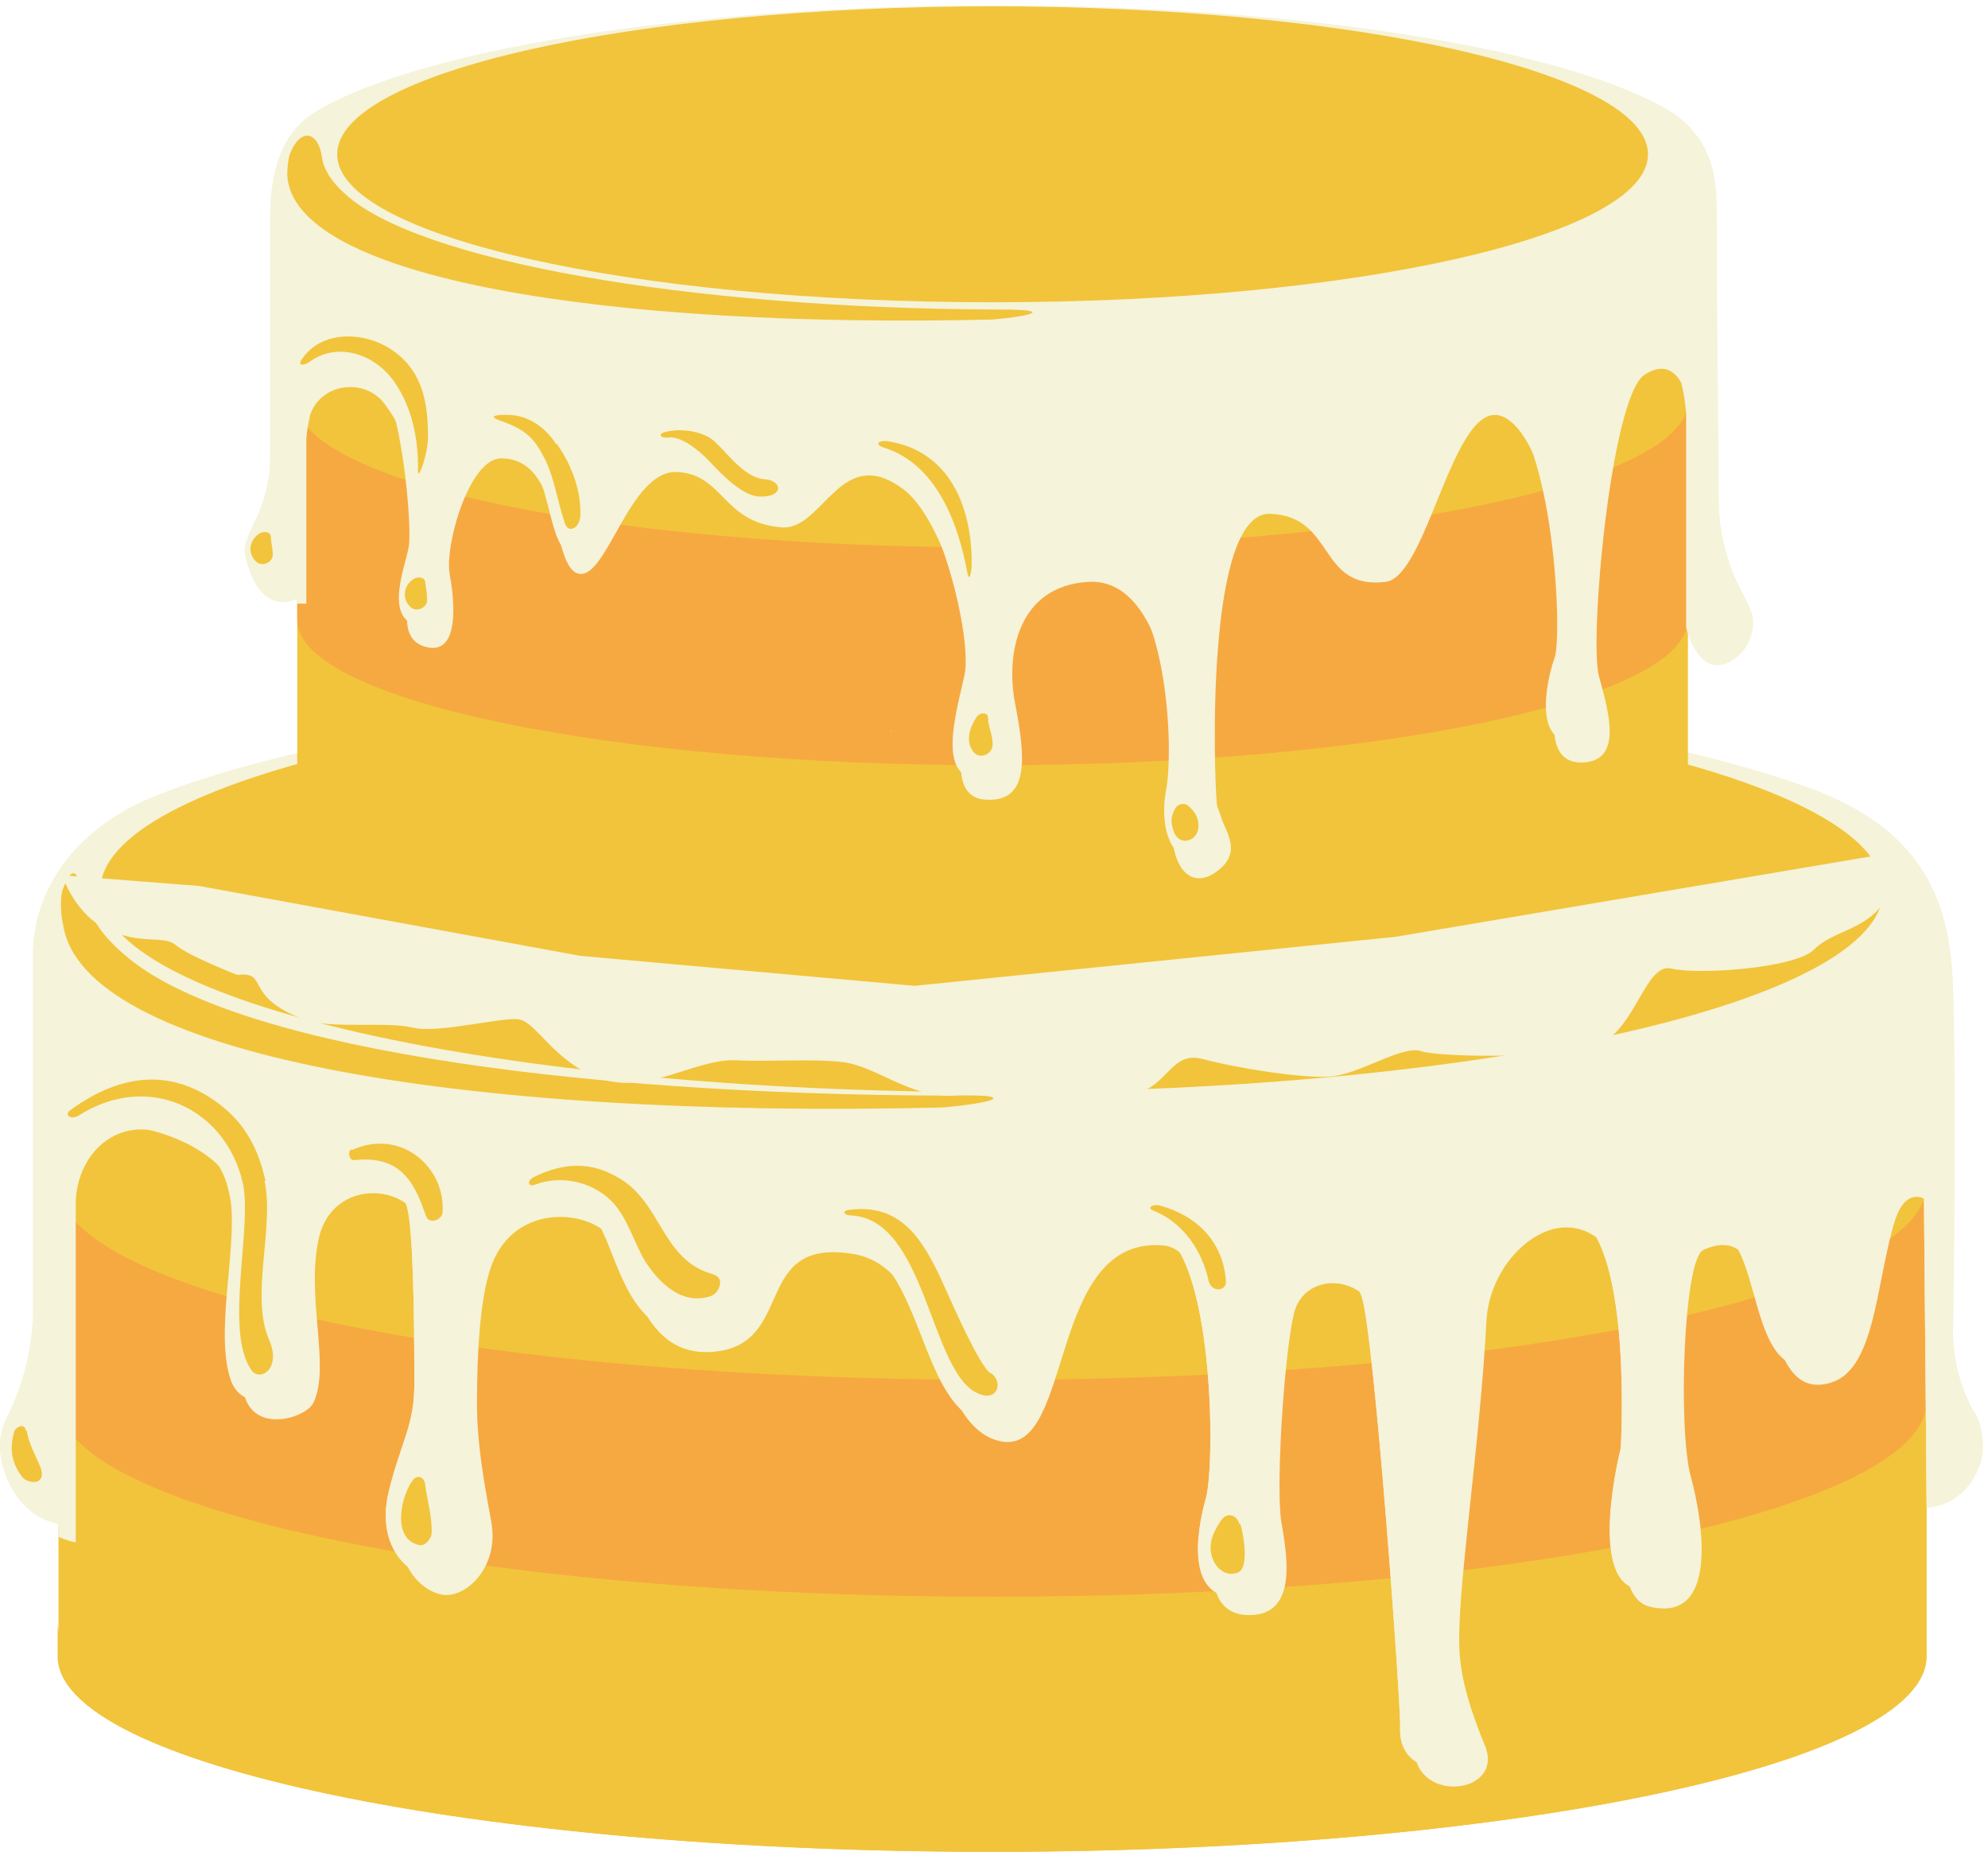
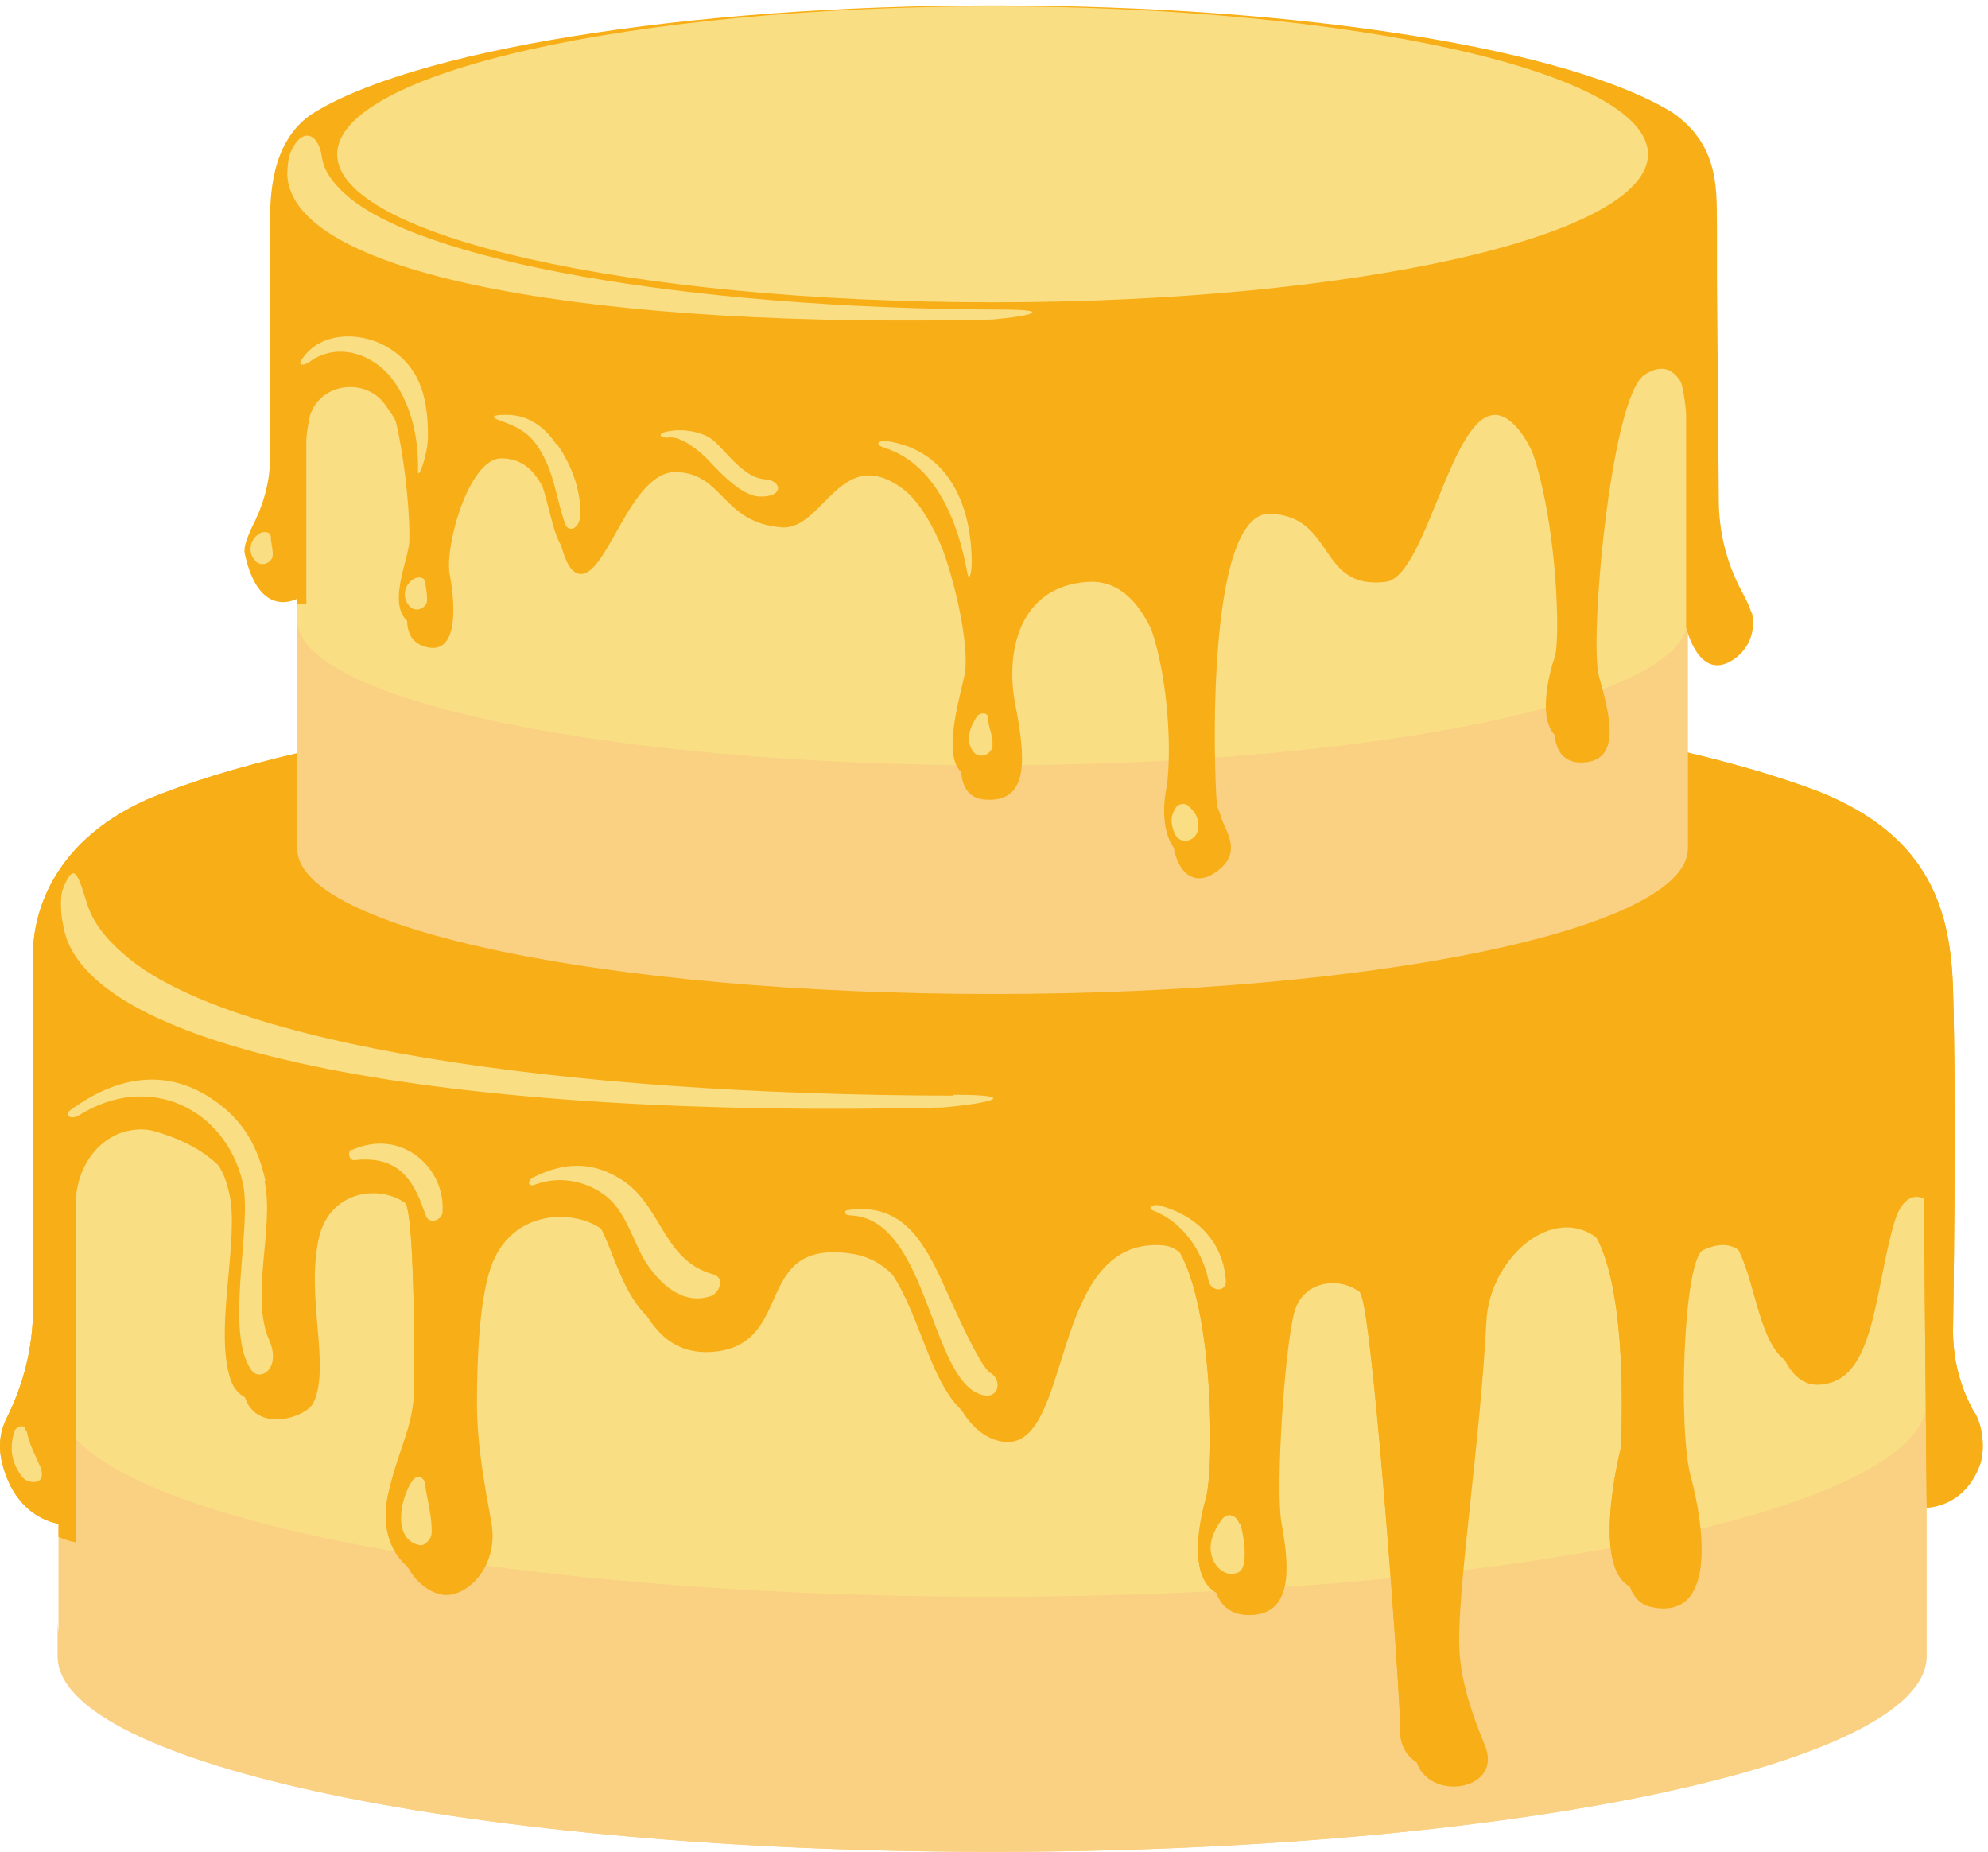
<svg xmlns="http://www.w3.org/2000/svg" width="219" height="204" viewBox="0 0 219 204" fill="none">
-   <path d="M6.444 146.4V182.5C6.544 194.4 52.544 204 109.344 204C166.144 204 212.144 194.4 212.244 182.5V146.4H6.444Z" fill="#F2C43B" />
-   <path d="M109.244 200.2C52.544 200.2 6.444 190.6 6.344 178.7V182.5C6.444 194.4 52.444 204 109.244 204C166.044 204 212.044 194.4 212.144 182.5V178.7C212.044 190.6 166.044 200.2 109.244 200.2Z" fill="#F2C43B" />
-   <path d="M6.444 118.3V154.4C6.544 166.3 52.544 175.9 109.344 175.9C166.144 175.9 212.144 166.3 212.244 154.4V118.3H6.444Z" fill="#F6A941" />
-   <path d="M6.444 102.6V130.5C6.544 142.4 52.544 152 109.344 152C166.144 152 212.144 142.4 212.244 130.5V102.6H6.444Z" fill="#F2C43B" />
-   <path d="M217.544 155.7C215.944 152.9 215.144 149.8 215.144 146.6C215.144 146.6 215.544 122.5 215.144 108.8C214.844 100.8 212.944 92.2 200.344 87.2C181.944 80.2 148.044 75.5 109.344 75.5C70.644 75.5 33.944 80.6 16.144 88.1C5.044 93.1 3.644 101.6 3.644 105C3.644 117 3.644 144.1 3.644 144.1C3.644 148.3 2.644 152.4 0.744 156.2C-0.256 158.2 -0.056 160 0.244 161.2C1.844 167.6 6.744 167.9 6.744 167.9V130.6C6.744 127.1 8.744 123.7 12.044 122.7C13.044 122.4 14.244 122.3 15.344 122.6C20.044 123.9 24.844 126.8 25.444 132.5C26.044 138.1 23.644 146.9 25.444 152.1C26.844 155.9 32.244 154.1 32.944 152.5C34.844 148.4 32.044 140.9 33.544 134.3C35.144 127.7 43.544 128.4 44.844 133C45.544 135.8 45.644 145.4 45.644 152.6C45.644 157.1 44.144 159 42.844 164.3C41.344 170.4 45.044 173.5 47.344 173.7C49.944 173.9 53.344 170.5 52.544 165.8C51.744 161.4 50.944 157.1 50.944 152.6C50.944 147.4 51.244 141.2 52.444 137.7C54.644 131.1 61.844 131.1 64.944 133.6C68.044 136.1 68.244 147.8 77.144 146.9C86.044 146 81.244 134.5 92.144 136.1C102.144 137.5 100.744 155.3 108.744 156.8C116.744 158.2 113.744 134.1 126.544 135.2C133.744 135.8 133.944 161.2 132.844 165.1C131.744 169 130.644 176.4 136.544 175.9C141.344 175.5 140.144 169.1 139.544 165.6C138.944 161.7 139.844 147.3 140.944 142.7C142.044 138.1 148.644 138.3 150.044 143C151.444 147.7 154.344 188 154.244 190.4C153.944 196.8 164.344 195.8 161.944 190.2C159.644 184.6 159.144 181.5 159.144 178.6C159.144 171.6 161.444 156.8 162.144 143.6C162.444 136.9 168.944 130.9 173.944 134.1C179.844 137.9 178.544 159.6 178.544 159.6C178.544 159.6 174.944 173.7 180.144 175C187.744 176.8 186.044 165.7 184.644 160.6C183.244 155.4 183.844 136.7 186.044 135.7C195.144 131.5 191.244 153.1 200.144 150.2C204.944 148.7 205.044 139.5 207.044 132.7C208.644 127.4 211.944 130.5 211.944 132.1L212.244 166.1C212.244 166.1 216.444 166.1 218.144 161.3C218.544 160.2 218.644 157.6 217.544 155.7Z" fill="#F5F3D9" />
-   <path d="M6.444 119.5V169.3C7.544 169.8 8.344 169.9 8.344 169.9V132.6C8.344 129.1 10.344 125.7 13.644 124.7C14.644 124.4 15.844 124.3 16.944 124.6C21.644 125.9 26.444 128.8 27.044 134.5C27.644 140.1 25.144 148.9 27.044 154.1C28.444 157.9 33.844 156.1 34.544 154.5C36.444 150.4 33.644 142.9 35.144 136.3C36.744 129.7 45.144 130.4 46.444 135C47.244 137.8 47.244 147.4 47.244 154.6C47.244 159.1 45.744 161 44.444 166.3C42.944 172.4 46.644 175.5 48.944 175.7C51.544 175.9 54.944 172.5 54.144 167.8C53.344 163.4 52.544 159.1 52.544 154.6C52.544 149.4 52.844 143.2 54.044 139.7C56.244 133.1 63.444 133.1 66.544 135.6C69.644 138.1 69.844 149.8 78.744 148.9C87.644 148 82.844 136.5 93.744 138.1C103.744 139.5 102.344 157.3 110.344 158.8C118.344 160.2 115.344 136.1 128.144 137.2C135.344 137.8 135.544 163.2 134.444 167.1C133.344 171 132.244 178.4 138.144 177.9C142.944 177.5 141.744 171.1 141.144 167.6C140.544 163.7 141.444 149.3 142.544 144.7C143.644 140.1 150.244 140.3 151.644 145C153.044 149.7 155.944 190 155.844 192.4C155.544 198.8 165.944 197.8 163.544 192.2C161.244 186.6 160.744 183.5 160.744 180.6C160.744 173.6 163.044 158.8 163.744 145.6C164.044 138.9 170.544 132.9 175.544 136.1C181.444 139.9 180.144 161.6 180.144 161.6C180.144 161.6 176.544 175.7 181.744 177C189.344 178.8 187.644 167.7 186.244 162.6C184.844 157.4 185.444 138.7 187.644 137.7C196.744 133.5 192.844 155.1 201.744 152.3C206.544 150.8 206.644 141.6 208.644 134.8C209.544 131.6 211.144 131.5 212.244 132.2V102.8H6.444V119.7V119.5Z" fill="#F5F3D9" />
-   <path d="M66.644 158.5C66.644 156.7 65.144 155.2 63.344 155.2C61.544 155.2 60.044 156.7 60.044 158.5C60.044 160.3 61.544 161.8 63.344 161.8C65.144 161.8 66.644 160.3 66.644 158.5Z" fill="#F6A941" />
-   <path d="M86.344 167C86.344 165.4 85.044 164.2 83.544 164.2C82.044 164.2 80.744 165.5 80.744 167C80.744 168.5 82.044 169.8 83.544 169.8C85.044 169.8 86.344 168.5 86.344 167Z" fill="#F6A941" />
-   <path d="M115.044 167.5C117.64 167.5 119.744 165.396 119.744 162.8C119.744 160.204 117.64 158.1 115.044 158.1C112.449 158.1 110.344 160.204 110.344 162.8C110.344 165.396 112.449 167.5 115.044 167.5Z" fill="#F6A941" />
-   <path d="M32.844 162.8C32.844 161.5 31.744 160.5 30.544 160.5C29.344 160.5 28.244 161.6 28.244 162.8C28.244 164 29.344 165.1 30.544 165.1C31.744 165.1 32.844 164 32.844 162.8Z" fill="#F6A941" />
-   <path d="M58.744 189.5C58.744 188.5 57.944 187.6 56.844 187.6C55.744 187.6 54.944 188.4 54.944 189.5C54.944 190.6 55.744 191.4 56.844 191.4C57.944 191.4 58.744 190.6 58.744 189.5Z" fill="#F2C43B" />
-   <path d="M80.244 186.7C80.244 185.1 78.944 183.9 77.444 183.9C75.944 183.9 74.644 185.2 74.644 186.7C74.644 188.2 75.944 189.5 77.444 189.5C78.944 189.5 80.244 188.2 80.244 186.7Z" fill="#F2C43B" />
-   <path d="M106.144 197.5C106.144 195.9 104.844 194.7 103.344 194.7C101.844 194.7 100.544 196 100.544 197.5C100.544 199 101.844 200.3 103.344 200.3C104.844 200.3 106.144 199 106.144 197.5Z" fill="#F2C43B" />
-   <path d="M19.744 183.4C19.744 182.4 18.944 181.5 17.844 181.5C16.744 181.5 15.944 182.3 15.944 183.4C15.944 184.5 16.744 185.3 17.844 185.3C18.944 185.3 19.744 184.5 19.744 183.4Z" fill="#F2C43B" />
-   <path d="M145.544 187.6C145.544 186.3 144.444 185.3 143.244 185.3C142.044 185.3 140.944 186.4 140.944 187.6C140.944 188.8 142.044 189.9 143.244 189.9C144.444 189.9 145.544 188.8 145.544 187.6Z" fill="#F2C43B" />
-   <path d="M199.544 178.3C199.544 176.7 198.244 175.5 196.744 175.5C195.244 175.5 193.944 176.8 193.944 178.3C193.944 179.8 195.244 181.1 196.744 181.1C198.244 181.1 199.544 179.8 199.544 178.3Z" fill="#F2C43B" />
-   <path d="M189.844 189.5C189.844 188.3 188.944 187.4 187.744 187.4C186.544 187.4 185.644 188.3 185.644 189.5C185.644 190.7 186.544 191.6 187.744 191.6C188.944 191.6 189.844 190.7 189.844 189.5Z" fill="#F2C43B" />
-   <path d="M179.344 186.7C179.344 184.9 177.844 183.4 176.044 183.4C174.244 183.4 172.744 184.9 172.744 186.7C172.744 188.5 174.244 190 176.044 190C177.844 190 179.344 188.5 179.344 186.7Z" fill="#F2C43B" />
-   <path d="M217.544 155.7C215.944 152.9 215.144 149.8 215.144 146.6C215.144 146.6 215.544 122.5 215.144 108.8C214.844 100.8 212.944 92.2 200.344 87.2C181.944 80.2 148.044 75.5 109.344 75.5C70.644 75.5 33.944 80.6 16.144 88.1C5.044 93.1 3.644 101.6 3.644 105C3.644 117 3.644 144.1 3.644 144.1C3.644 148.3 2.644 152.4 0.744 156.2C-0.256 158.2 -0.056 160 0.244 161.2C1.844 167.6 6.744 167.9 6.744 167.9V130.6C6.744 127.1 8.744 123.7 12.044 122.7C13.044 122.4 23.244 120.1 25.444 132.4C26.444 138 23.644 146.8 25.444 152C26.844 155.8 32.244 154 32.944 152.4C34.844 148.3 32.044 140.8 33.544 134.2C35.144 127.6 43.544 128.3 44.844 132.9C45.544 135.7 45.644 145.3 45.644 152.5C45.644 157 44.144 158.9 42.844 164.2C41.344 170.3 45.044 173.4 47.344 173.6C49.944 173.8 53.344 170.4 52.544 165.7C51.744 161.3 50.944 157 50.944 152.5C50.944 147.3 51.244 141.1 52.444 137.6C54.644 131 61.844 131 64.944 133.5C68.044 136 68.244 147.7 77.144 146.8C86.044 145.9 81.244 134.4 92.144 136C102.144 137.4 100.744 155.2 108.744 156.7C116.744 158.1 113.744 134 126.544 135.1C133.744 135.7 133.944 161.1 132.844 165C131.744 168.9 130.644 176.3 136.544 175.8C141.344 175.4 140.144 169 139.544 165.5C138.944 161.6 139.844 147.2 140.944 142.6C142.044 138 148.644 138.2 150.044 142.9C151.444 147.6 154.344 187.9 154.244 190.3C153.944 196.7 164.344 195.7 161.944 190.1C159.644 184.5 159.144 181.4 159.144 178.5C159.144 171.5 161.444 156.7 162.144 143.5C162.444 136.8 168.944 130.8 173.944 134C179.844 137.8 178.544 159.5 178.544 159.5C178.544 159.5 174.944 173.6 180.144 174.9C187.744 176.7 186.044 165.6 184.644 160.5C183.244 155.3 183.844 136.6 186.044 135.6C195.144 131.4 191.244 153 200.144 150.1C204.944 148.6 205.044 139.4 207.044 132.6C208.644 127.3 211.944 130.4 211.944 132L212.244 166C212.244 166 216.444 166 218.144 161.2C218.544 160.1 218.644 157.5 217.544 155.6V155.7Z" fill="#F5F3D9" />
-   <path d="M207.444 98.1C207.444 110.4 163.444 120.3 109.244 120.3C55.044 120.3 11.044 110.4 11.044 98.1C11.044 85.8 55.044 75.9 109.244 75.9C163.444 75.9 207.444 85.8 207.444 98.1Z" fill="#F2C43B" />
-   <path d="M104.944 120.7C61.344 120.6 24.944 115 13.744 105.2C12.344 104 10.344 102.1 9.544 99.4C8.544 96.2 8.144 94.9 6.944 97.9C6.544 98.9 6.744 101.1 6.944 101.8C8.944 116.1 50.244 123.3 103.844 122C109.544 121.5 112.344 120.6 105.044 120.6L104.944 120.7Z" fill="#F2C43B" />
-   <path d="M2.844 157.6C2.744 156.7 1.644 157.2 1.544 157.8C1.044 159.6 1.244 161.1 2.444 162.7C3.044 163.5 5.244 163.7 4.444 161.6C3.944 160.4 3.144 159 2.944 157.6H2.844Z" fill="#F2C43B" />
-   <path d="M29.244 130.1C28.544 126.9 27.244 124.2 24.744 122.1C19.244 117.5 13.344 118.2 7.744 122.3C7.044 122.8 7.744 123.4 8.644 122.9C16.344 118 24.844 122.1 26.744 130.3C27.844 135.1 24.644 146.8 27.744 151C28.644 152.2 31.044 150.8 29.644 147.6C27.544 142.8 30.244 135.2 29.144 130.1H29.244Z" fill="#F2C43B" />
-   <path d="M46.844 163.7C46.844 162.8 46.044 162.3 45.444 163.1C44.144 164.9 43.144 169.5 46.144 170.2C46.744 170.4 47.444 169.6 47.544 169C47.644 167.2 47.044 165.2 46.844 163.6V163.7Z" fill="#F2C43B" />
-   <path d="M78.644 140.4C72.844 138.9 72.944 132.4 68.044 129.7C65.144 128 62.144 128 58.744 129.7C58.044 130.1 58.144 130.8 58.944 130.5C61.844 129.4 65.144 130.2 67.244 132.2C69.044 133.9 69.844 136.9 71.044 138.9C72.644 141.4 75.144 143.8 78.244 142.8C79.244 142.5 79.944 140.7 78.544 140.4H78.644Z" fill="#F2C43B" />
-   <path d="M38.744 126.6C38.244 126.8 38.444 127.9 39.044 127.8C40.944 127.6 42.944 127.8 44.444 129.3C45.744 130.6 46.344 132.3 46.944 134C47.344 134.9 48.644 134.4 48.744 133.6C49.144 128.7 44.244 124.2 38.744 126.7V126.6Z" fill="#F2C43B" />
-   <path d="M109.144 151.3C107.944 150.6 104.944 143.7 104.344 142.4C103.544 140.6 102.644 138.6 101.444 136.9C99.444 134 96.844 132.8 93.444 133.3C92.744 133.4 92.944 133.9 93.844 133.9C101.844 134.4 102.444 150.4 107.344 153.3C109.944 154.8 110.644 152.1 109.044 151.2L109.144 151.3Z" fill="#F2C43B" />
-   <path d="M127.744 132.8C126.944 132.6 126.244 133.1 127.144 133.4C130.344 134.7 132.444 137.8 133.144 141.1C133.444 142.4 135.144 142.3 135.044 141.1C134.744 136.8 131.844 133.9 127.744 132.8Z" fill="#F2C43B" />
-   <path d="M136.544 167.9C136.144 166.7 135.044 166.6 134.444 167.6C133.644 168.8 133.044 170.1 133.544 171.6C133.944 172.8 135.144 173.8 136.444 173.2C137.644 172.6 136.944 168.8 136.644 167.9H136.544Z" fill="#F2C43B" />
-   <path d="M32.744 66.6V93.5C32.744 102.3 67.044 109.5 109.344 109.5C151.644 109.5 185.844 102.3 185.944 93.5V66.6H32.744Z" fill="#F2C43B" />
-   <path d="M32.744 41.4V68.3C32.744 77.1 67.044 84.3 109.344 84.3C151.644 84.3 185.844 77.1 185.944 68.3V41.4H32.744Z" fill="#F6A941" />
-   <path d="M32.744 19.5V44.3C32.744 53.1 67.044 60.3 109.344 60.3C151.644 60.3 185.844 53.1 185.944 44.3V19.5H32.744Z" fill="#F2C43B" />
-   <path d="M32.744 19.5V66.5H33.744V48.7C33.744 47.7 33.944 46.8 34.144 45.8C35.244 42.2 40.244 41.5 42.444 44.6C44.044 46.8 44.444 47.9 45.044 51.4C45.844 55.9 46.144 61.1 45.944 62.4C45.644 64.6 43.044 70.4 47.044 71.3C50.544 72.1 50.144 66.5 49.544 63.3C48.944 60.2 51.644 50.6 55.144 50.5C62.044 50.4 60.644 62.5 63.744 63.2C66.844 63.9 69.344 51.8 74.544 52C79.744 52.2 79.544 57.6 86.144 58.1C90.744 58.4 92.644 48.6 99.644 54C104.444 57.8 108.044 72.6 107.144 76.7C106.244 80.8 104.044 88 108.744 88.1C113.444 88.3 112.944 83.3 111.844 77.6C110.744 72 112.144 64.6 119.844 64.1C129.444 63.5 130.344 84.4 129.344 89.4C128.444 94.4 130.644 98.5 134.044 96C137.444 93.5 134.244 90.9 134.044 88.5C133.744 85.4 132.744 56.3 139.944 56.6C147.144 56.9 145.144 65 152.644 64.1C157.544 63.5 160.344 41.9 166.244 46.3C172.144 50.7 173.044 72.5 172.144 74.8C171.644 76.1 169.444 84 174.144 84C178.844 84 177.244 78.5 176.144 74.5C175.044 70.6 177.444 43.8 181.144 41.3C183.744 39.6 185.044 41.4 185.844 43.5V19.2H32.644L32.744 19.5Z" fill="#F5F3D9" />
-   <path d="M94.344 72.6C94.344 70.3 92.444 68.4 90.144 68.4C87.844 68.4 85.944 70.3 85.944 72.6C85.944 74.9 87.844 76.8 90.144 76.8C92.444 76.8 94.344 74.9 94.344 72.6Z" fill="#F6A941" />
-   <path d="M66.244 67.5C66.244 66.5 65.444 65.6 64.344 65.6C63.244 65.6 62.444 66.4 62.444 67.5C62.444 68.6 63.244 69.4 64.344 69.4C65.444 69.4 66.244 68.6 66.244 67.5Z" fill="#F6A941" />
-   <path d="M74.644 76.4C74.644 75.4 73.844 74.5 72.744 74.5C71.644 74.5 70.844 75.3 70.844 76.4C70.844 77.5 71.644 78.3 72.744 78.3C73.844 78.3 74.644 77.5 74.644 76.4Z" fill="#F6A941" />
-   <path d="M155.344 70.8C155.344 69.2 154.044 68 152.544 68C151.044 68 149.744 69.3 149.744 70.8C149.744 72.3 151.044 73.6 152.544 73.6C154.044 73.6 155.344 72.3 155.344 70.8Z" fill="#F6A941" />
-   <path d="M149.244 91C149.244 89.7 148.144 88.7 146.944 88.7C145.744 88.7 144.644 89.8 144.644 91C144.644 92.2 145.744 93.3 146.944 93.3C148.144 93.3 149.244 92.2 149.244 91Z" fill="#F2C43B" />
-   <path d="M170.844 96.1C170.844 94.8 169.744 93.8 168.544 93.8C167.344 93.8 166.244 94.9 166.244 96.1C166.244 97.3 167.344 98.4 168.544 98.4C169.744 98.4 170.844 97.3 170.844 96.1Z" fill="#F2C43B" />
-   <path d="M158.644 98.5C158.644 97.7 158.044 97.1 157.244 97.1C156.444 97.1 155.844 97.7 155.844 98.5C155.844 99.3 156.444 99.9 157.244 99.9C158.044 99.9 158.644 99.3 158.644 98.5Z" fill="#F2C43B" />
-   <path d="M50.744 89.1C50.744 87.8 49.644 86.8 48.444 86.8C47.244 86.8 46.144 87.9 46.144 89.1C46.144 90.3 47.244 91.4 48.444 91.4C49.644 91.4 50.744 90.3 50.744 89.1Z" fill="#F2C43B" />
-   <path d="M61.044 97.5C61.044 96.7 60.444 96.1 59.644 96.1C58.844 96.1 58.244 96.7 58.244 97.5C58.244 98.3 58.844 98.9 59.644 98.9C60.444 98.9 61.044 98.3 61.044 97.5Z" fill="#F2C43B" />
-   <path d="M84.044 97.5C84.044 96.2 82.944 95.2 81.744 95.2C80.544 95.2 79.444 96.3 79.444 97.5C79.444 98.7 80.544 99.8 81.744 99.8C82.944 99.8 84.044 98.7 84.044 97.5Z" fill="#F2C43B" />
-   <path d="M192.944 67.6C192.844 67 192.344 66 191.744 64.9C190.144 61.8 189.344 58.5 189.344 55L189.144 30.9C189.144 30.9 189.144 26.8 189.144 25.4C189.044 21.6 189.744 16.2 184.244 12.4C173.044 5.5 143.844 0.6 109.444 0.6C75.044 0.6 44.844 5.7 34.144 12.7C29.844 15.8 29.744 21.6 29.744 24.8C29.744 26.7 29.744 30.9 29.744 30.9V50.5C29.744 53.2 28.944 55.8 27.744 58.1C27.244 59.2 26.844 60.2 26.944 60.9C28.544 68.5 32.844 65.9 32.844 65.9V46.4C32.844 45.4 33.044 44.4 33.244 43.5C34.344 39.9 39.344 39.2 41.544 42.3C43.144 44.5 43.544 45.6 44.144 49.1C44.944 53.6 45.244 58.8 45.044 60.1C44.744 62.3 42.144 68.1 46.144 69C49.644 69.8 49.244 64.1 48.644 61C48.044 57.9 50.744 48.3 54.244 48.2C61.144 48.1 59.744 60.2 62.844 60.9C65.944 61.6 68.444 49.5 73.644 49.7C78.844 49.9 78.644 55.3 85.244 55.8C89.844 56.1 91.744 46.3 98.744 51.7C103.544 55.5 107.144 70.3 106.244 74.4C105.344 78.5 103.144 85.7 107.844 85.8C112.544 86 112.044 81 110.944 75.3C109.844 69.7 111.244 62.3 118.944 61.8C128.544 61.2 129.444 82.1 128.444 87.1C127.544 92.1 129.744 96.2 133.144 93.7C136.544 91.2 133.344 88.6 133.144 86.2C132.844 83.1 131.844 54 139.044 54.3C146.244 54.6 144.244 62.7 151.744 61.8C156.644 61.2 159.444 39.6 165.344 44C171.244 48.4 172.144 70.2 171.244 72.5C170.744 73.8 168.544 81.7 173.244 81.7C177.944 81.7 176.344 76.2 175.244 72.2C174.144 68.3 176.544 41.5 180.244 39C185.244 35.7 185.744 45.6 185.744 45.6V69.1C185.744 69.1 187.044 74.8 190.544 72.9C192.144 72.1 193.644 70 192.944 67.3V67.6Z" fill="#F5F3D9" />
-   <path d="M110.144 34.1C75.544 34 45.844 28.7 37.944 21.3C36.844 20.3 35.644 18.9 35.444 17.2C35.044 14.6 33.244 14 32.044 16.7C31.744 17.3 31.644 18.6 31.644 19.2C32.044 30.7 66.844 36.2 109.344 35.2C113.844 34.8 116.044 34.1 110.244 34.1H110.144Z" fill="#F2C43B" />
-   <path d="M46.844 64.2C46.844 63.5 45.944 63.5 45.544 63.8C44.444 64.5 44.244 66 45.244 66.9C45.944 67.5 47.144 66.9 47.044 66C47.044 65.4 46.944 64.8 46.844 64.2Z" fill="#F2C43B" />
-   <path d="M29.844 59.2C29.844 58.5 28.944 58.5 28.544 58.8C27.444 59.5 27.244 61 28.244 61.9C28.944 62.5 30.144 61.9 30.044 61C30.044 60.4 29.844 59.8 29.844 59.2Z" fill="#F2C43B" />
-   <path d="M42.944 38.4C39.944 36.5 35.344 36.4 33.244 39.6C32.744 40.3 33.444 40.3 34.044 39.9C37.144 37.6 41.144 39 43.244 41.8C45.044 44.2 46.144 47.7 46.044 51.9C46.044 53 47.144 50.1 47.144 48.1C47.144 44.3 46.544 40.7 42.944 38.4Z" fill="#F2C43B" />
-   <path d="M61.244 48.9C60.344 47.5 58.544 45.7 55.844 45.7C53.144 45.7 54.944 46.3 55.544 46.5C58.244 47.5 59.044 48.6 60.144 50.8C61.144 53 61.344 55 62.244 57.7C62.644 58.8 63.944 58.2 63.944 56.6C63.944 53.8 62.944 51.2 61.344 48.9H61.244Z" fill="#F2C43B" />
-   <path d="M84.244 52.8C81.644 52.6 79.644 49.1 78.144 48.2C76.744 47.4 74.744 47.2 73.244 47.6C72.444 47.8 72.744 48.3 73.644 48.2C75.044 48 77.044 49.7 77.844 50.5C78.744 51.4 81.444 54.6 83.644 54.7C86.444 54.8 86.144 52.9 84.244 52.8Z" fill="#F2C43B" />
-   <path d="M97.744 48.6C96.844 48.5 96.244 48.9 97.344 49.3C103.144 51.1 105.544 57.6 106.544 63C106.744 64.3 107.044 63.1 107.044 62C107.044 55.6 104.444 49.6 97.744 48.6Z" fill="#F2C43B" />
-   <path d="M108.844 79.1C108.844 78.4 107.944 78.5 107.644 78.9C106.844 80.1 106.344 81.5 107.144 82.7C107.844 83.8 109.444 83.1 109.344 81.9C109.344 80.9 108.844 80 108.844 79.1Z" fill="#F2C43B" />
-   <path d="M131.844 90C131.644 89.5 131.344 89.2 130.944 88.8C130.544 88.4 129.744 88.5 129.444 89.1C128.944 90 128.944 90.6 129.344 91.7C130.044 93.5 132.744 92.5 131.844 90Z" fill="#F2C43B" />
-   <path d="M181.544 17C181.544 26 149.244 33.3 109.344 33.3C69.444 33.3 37.144 26 37.144 17C37.144 8 69.444 0.7 109.344 0.7C149.244 0.7 181.544 8 181.544 17Z" fill="#F2C43B" />
-   <path d="M6.844 96.4C6.844 96.4 8.244 100.9 12.044 102.5C15.844 104.1 17.944 103 19.344 104.1C20.744 105.3 26.144 107.4 26.144 107.4C29.744 107 26.644 109.7 33.444 112.3C36.344 113.4 42.644 112.5 45.444 113.2C48.244 113.9 55.344 112 57.144 112.3C59.044 112.5 61.144 117.2 66.344 118.9C71.544 120.5 76.644 116.6 81.144 116.8C84.644 117 89.144 116.6 92.844 117C96.644 117.5 100.144 120.9 105.044 120.7C109.944 120.5 123.744 121.4 126.344 120C128.944 118.6 129.444 115.8 132.644 116.7C135.944 117.6 143.244 118.8 146.444 118.6C149.744 118.4 154.444 115.1 156.544 115.8C158.644 116.5 172.744 116.7 176.444 114.9C180.244 113 181.344 106 184.144 106.7C186.944 107.4 197.744 106.7 199.844 104.6C201.944 102.5 205.444 102.5 207.544 99.4C209.644 96.3 206.944 94.2 206.944 94.2L153.744 103.2L100.744 108.6L63.944 105.3L21.944 97.6L6.644 96.4H6.844Z" fill="#F5F3D9" />
-   <path d="M98.244 80.6C98.244 80.6 98.144 80.6 98.044 80.5C98.044 80.5 98.144 80.5 98.244 80.6Z" fill="#F5F3D9" />
+   <path d="M6.444 146.4V182.5C6.544 194.4 52.544 204 109.344 204C166.144 204 212.144 194.4 212.244 182.5V146.4H6.444Z" fill="#FAD082" />
+   <path d="M109.244 200.2C52.544 200.2 6.444 190.6 6.344 178.7V182.5C6.444 194.4 52.444 204 109.244 204C166.044 204 212.044 194.4 212.144 182.5V178.7C212.044 190.6 166.044 200.2 109.244 200.2Z" fill="#FAD082" />
+   <path d="M6.444 118.3V154.4C6.544 166.3 52.544 175.9 109.344 175.9C166.144 175.9 212.144 166.3 212.244 154.4V118.3H6.444Z" fill="#F9DE83" />
+   <path d="M6.444 102.6V130.5C6.544 142.4 52.544 152 109.344 152C166.144 152 212.144 142.4 212.244 130.5V102.6H6.444Z" fill="#F9DE83" />
+   <path d="M217.544 155.7C215.944 152.9 215.144 149.8 215.144 146.6C215.144 146.6 215.544 122.5 215.144 108.8C214.844 100.8 212.944 92.2 200.344 87.2C181.944 80.2 148.044 75.5 109.344 75.5C70.644 75.5 33.944 80.6 16.144 88.1C5.044 93.1 3.644 101.6 3.644 105C3.644 117 3.644 144.1 3.644 144.1C3.644 148.3 2.644 152.4 0.744 156.2C-0.256 158.2 -0.056 160 0.244 161.2C1.844 167.6 6.744 167.9 6.744 167.9V130.6C6.744 127.1 8.744 123.7 12.044 122.7C13.044 122.4 14.244 122.3 15.344 122.6C20.044 123.9 24.844 126.8 25.444 132.5C26.044 138.1 23.644 146.9 25.444 152.1C26.844 155.9 32.244 154.1 32.944 152.5C34.844 148.4 32.044 140.9 33.544 134.3C35.144 127.7 43.544 128.4 44.844 133C45.544 135.8 45.644 145.4 45.644 152.6C45.644 157.1 44.144 159 42.844 164.3C41.344 170.4 45.044 173.5 47.344 173.7C49.944 173.9 53.344 170.5 52.544 165.8C51.744 161.4 50.944 157.1 50.944 152.6C50.944 147.4 51.244 141.2 52.444 137.7C54.644 131.1 61.844 131.1 64.944 133.6C68.044 136.1 68.244 147.8 77.144 146.9C86.044 146 81.244 134.5 92.144 136.1C102.144 137.5 100.744 155.3 108.744 156.8C116.744 158.2 113.744 134.1 126.544 135.2C133.744 135.8 133.944 161.2 132.844 165.1C131.744 169 130.644 176.4 136.544 175.9C141.344 175.5 140.144 169.1 139.544 165.6C138.944 161.7 139.844 147.3 140.944 142.7C142.044 138.1 148.644 138.3 150.044 143C151.444 147.7 154.344 188 154.244 190.4C153.944 196.8 164.344 195.8 161.944 190.2C159.644 184.6 159.144 181.5 159.144 178.6C159.144 171.6 161.444 156.8 162.144 143.6C162.444 136.9 168.944 130.9 173.944 134.1C179.844 137.9 178.544 159.6 178.544 159.6C178.544 159.6 174.944 173.7 180.144 175C187.744 176.8 186.044 165.7 184.644 160.6C183.244 155.4 183.844 136.7 186.044 135.7C195.144 131.5 191.244 153.1 200.144 150.2C204.944 148.7 205.044 139.5 207.044 132.7C208.644 127.4 211.944 130.5 211.944 132.1L212.244 166.1C212.244 166.1 216.444 166.1 218.144 161.3C218.544 160.2 218.644 157.6 217.544 155.7Z" fill="#F8AE17" />
+   <path d="M6.444 119.5V169.3C7.544 169.8 8.344 169.9 8.344 169.9V132.6C8.344 129.1 10.344 125.7 13.644 124.7C14.644 124.4 15.844 124.3 16.944 124.6C21.644 125.9 26.444 128.8 27.044 134.5C27.644 140.1 25.144 148.9 27.044 154.1C28.444 157.9 33.844 156.1 34.544 154.5C36.444 150.4 33.644 142.9 35.144 136.3C36.744 129.7 45.144 130.4 46.444 135C47.244 137.8 47.244 147.4 47.244 154.6C47.244 159.1 45.744 161 44.444 166.3C42.944 172.4 46.644 175.5 48.944 175.7C51.544 175.9 54.944 172.5 54.144 167.8C53.344 163.4 52.544 159.1 52.544 154.6C52.544 149.4 52.844 143.2 54.044 139.7C56.244 133.1 63.444 133.1 66.544 135.6C69.644 138.1 69.844 149.8 78.744 148.9C87.644 148 82.844 136.5 93.744 138.1C103.744 139.5 102.344 157.3 110.344 158.8C118.344 160.2 115.344 136.1 128.144 137.2C135.344 137.8 135.544 163.2 134.444 167.1C133.344 171 132.244 178.4 138.144 177.9C142.944 177.5 141.744 171.1 141.144 167.6C140.544 163.7 141.444 149.3 142.544 144.7C143.644 140.1 150.244 140.3 151.644 145C153.044 149.7 155.944 190 155.844 192.4C155.544 198.8 165.944 197.8 163.544 192.2C161.244 186.6 160.744 183.5 160.744 180.6C160.744 173.6 163.044 158.8 163.744 145.6C164.044 138.9 170.544 132.9 175.544 136.1C181.444 139.9 180.144 161.6 180.144 161.6C180.144 161.6 176.544 175.7 181.744 177C189.344 178.8 187.644 167.7 186.244 162.6C184.844 157.4 185.444 138.7 187.644 137.7C196.744 133.5 192.844 155.1 201.744 152.3C206.544 150.8 206.644 141.6 208.644 134.8C209.544 131.6 211.144 131.5 212.244 132.2V102.8H6.444V119.7V119.5Z" fill="#F8AE17" />
+   <path d="M66.644 158.5C66.644 156.7 65.144 155.2 63.344 155.2C61.544 155.2 60.044 156.7 60.044 158.5C60.044 160.3 61.544 161.8 63.344 161.8C65.144 161.8 66.644 160.3 66.644 158.5Z" fill="#F9DE83" />
+   <path d="M86.344 167C86.344 165.4 85.044 164.2 83.544 164.2C82.044 164.2 80.744 165.5 80.744 167C80.744 168.5 82.044 169.8 83.544 169.8C85.044 169.8 86.344 168.5 86.344 167Z" fill="#F9DE83" />
+   <path d="M115.044 167.5C117.64 167.5 119.744 165.396 119.744 162.8C119.744 160.204 117.64 158.1 115.044 158.1C112.449 158.1 110.344 160.204 110.344 162.8C110.344 165.396 112.449 167.5 115.044 167.5Z" fill="#F9DE83" />
+   <path d="M32.844 162.8C32.844 161.5 31.744 160.5 30.544 160.5C29.344 160.5 28.244 161.6 28.244 162.8C28.244 164 29.344 165.1 30.544 165.1C31.744 165.1 32.844 164 32.844 162.8Z" fill="#F9DE83" />
+   <path d="M58.744 189.5C58.744 188.5 57.944 187.6 56.844 187.6C55.744 187.6 54.944 188.4 54.944 189.5C54.944 190.6 55.744 191.4 56.844 191.4C57.944 191.4 58.744 190.6 58.744 189.5Z" fill="#FAD082" />
+   <path d="M80.244 186.7C80.244 185.1 78.944 183.9 77.444 183.9C75.944 183.9 74.644 185.2 74.644 186.7C74.644 188.2 75.944 189.5 77.444 189.5C78.944 189.5 80.244 188.2 80.244 186.7Z" fill="#FAD082" />
+   <path d="M106.144 197.5C106.144 195.9 104.844 194.7 103.344 194.7C101.844 194.7 100.544 196 100.544 197.5C100.544 199 101.844 200.3 103.344 200.3C104.844 200.3 106.144 199 106.144 197.5Z" fill="#FAD082" />
+   <path d="M19.744 183.4C19.744 182.4 18.944 181.5 17.844 181.5C16.744 181.5 15.944 182.3 15.944 183.4C15.944 184.5 16.744 185.3 17.844 185.3C18.944 185.3 19.744 184.5 19.744 183.4Z" fill="#FAD082" />
+   <path d="M145.544 187.6C145.544 186.3 144.444 185.3 143.244 185.3C142.044 185.3 140.944 186.4 140.944 187.6C140.944 188.8 142.044 189.9 143.244 189.9C144.444 189.9 145.544 188.8 145.544 187.6Z" fill="#FAD082" />
+   <path d="M199.544 178.3C199.544 176.7 198.244 175.5 196.744 175.5C195.244 175.5 193.944 176.8 193.944 178.3C193.944 179.8 195.244 181.1 196.744 181.1C198.244 181.1 199.544 179.8 199.544 178.3Z" fill="#FAD082" />
+   <path d="M189.844 189.5C189.844 188.3 188.944 187.4 187.744 187.4C186.544 187.4 185.644 188.3 185.644 189.5C185.644 190.7 186.544 191.6 187.744 191.6C188.944 191.6 189.844 190.7 189.844 189.5Z" fill="#FAD082" />
+   <path d="M179.344 186.7C179.344 184.9 177.844 183.4 176.044 183.4C174.244 183.4 172.744 184.9 172.744 186.7C172.744 188.5 174.244 190 176.044 190C177.844 190 179.344 188.5 179.344 186.7Z" fill="#FAD082" />
+   <path d="M217.544 155.7C215.944 152.9 215.144 149.8 215.144 146.6C215.144 146.6 215.544 122.5 215.144 108.8C214.844 100.8 212.944 92.2 200.344 87.2C181.944 80.2 148.044 75.5 109.344 75.5C70.644 75.5 33.944 80.6 16.144 88.1C5.044 93.1 3.644 101.6 3.644 105C3.644 117 3.644 144.1 3.644 144.1C3.644 148.3 2.644 152.4 0.744 156.2C-0.256 158.2 -0.056 160 0.244 161.2C1.844 167.6 6.744 167.9 6.744 167.9V130.6C6.744 127.1 8.744 123.7 12.044 122.7C13.044 122.4 23.244 120.1 25.444 132.4C26.444 138 23.644 146.8 25.444 152C26.844 155.8 32.244 154 32.944 152.4C34.844 148.3 32.044 140.8 33.544 134.2C35.144 127.6 43.544 128.3 44.844 132.9C45.544 135.7 45.644 145.3 45.644 152.5C45.644 157 44.144 158.9 42.844 164.2C41.344 170.3 45.044 173.4 47.344 173.6C49.944 173.8 53.344 170.4 52.544 165.7C51.744 161.3 50.944 157 50.944 152.5C50.944 147.3 51.244 141.1 52.444 137.6C54.644 131 61.844 131 64.944 133.5C68.044 136 68.244 147.7 77.144 146.8C86.044 145.9 81.244 134.4 92.144 136C102.144 137.4 100.744 155.2 108.744 156.7C116.744 158.1 113.744 134 126.544 135.1C133.744 135.7 133.944 161.1 132.844 165C131.744 168.9 130.644 176.3 136.544 175.8C141.344 175.4 140.144 169 139.544 165.5C138.944 161.6 139.844 147.2 140.944 142.6C142.044 138 148.644 138.2 150.044 142.9C151.444 147.6 154.344 187.9 154.244 190.3C153.944 196.7 164.344 195.7 161.944 190.1C159.644 184.5 159.144 181.4 159.144 178.5C159.144 171.5 161.444 156.7 162.144 143.5C162.444 136.8 168.944 130.8 173.944 134C179.844 137.8 178.544 159.5 178.544 159.5C178.544 159.5 174.944 173.6 180.144 174.9C187.744 176.7 186.044 165.6 184.644 160.5C183.244 155.3 183.844 136.6 186.044 135.6C195.144 131.4 191.244 153 200.144 150.1C204.944 148.6 205.044 139.4 207.044 132.6C208.644 127.3 211.944 130.4 211.944 132L212.244 166C212.244 166 216.444 166 218.144 161.2C218.544 160.1 218.644 157.5 217.544 155.6V155.7Z" fill="#F8AE17" />
+   <path d="M207.444 98.1C207.444 110.4 163.444 120.3 109.244 120.3C55.044 120.3 11.044 110.4 11.044 98.1C11.044 85.8 55.044 75.9 109.244 75.9C163.444 75.9 207.444 85.8 207.444 98.1Z" fill="#F8AE17" />
+   <path d="M104.944 120.7C61.344 120.6 24.944 115 13.744 105.2C12.344 104 10.344 102.1 9.544 99.4C8.544 96.2 8.144 94.9 6.944 97.9C6.544 98.9 6.744 101.1 6.944 101.8C8.944 116.1 50.244 123.3 103.844 122C109.544 121.5 112.344 120.6 105.044 120.6L104.944 120.7Z" fill="#F9DE83" />
+   <path d="M2.844 157.6C2.744 156.7 1.644 157.2 1.544 157.8C1.044 159.6 1.244 161.1 2.444 162.7C3.044 163.5 5.244 163.7 4.444 161.6C3.944 160.4 3.144 159 2.944 157.6H2.844Z" fill="#F9DE83" />
+   <path d="M29.244 130.1C28.544 126.9 27.244 124.2 24.744 122.1C19.244 117.5 13.344 118.2 7.744 122.3C7.044 122.8 7.744 123.4 8.644 122.9C16.344 118 24.844 122.1 26.744 130.3C27.844 135.1 24.644 146.8 27.744 151C28.644 152.2 31.044 150.8 29.644 147.6C27.544 142.8 30.244 135.2 29.144 130.1H29.244Z" fill="#F9DE83" />
+   <path d="M46.844 163.7C46.844 162.8 46.044 162.3 45.444 163.1C44.144 164.9 43.144 169.5 46.144 170.2C46.744 170.4 47.444 169.6 47.544 169C47.644 167.2 47.044 165.2 46.844 163.6V163.7Z" fill="#F9DE83" />
+   <path d="M78.644 140.4C72.844 138.9 72.945 132.4 68.044 129.7C65.144 128 62.145 128 58.745 129.7C58.044 130.1 58.145 130.8 58.944 130.5C61.844 129.4 65.144 130.2 67.245 132.2C69.044 133.9 69.844 136.9 71.044 138.9C72.644 141.4 75.144 143.8 78.245 142.8C79.245 142.5 79.945 140.7 78.544 140.4H78.644Z" fill="#F9DE83" />
+   <path d="M38.744 126.6C38.244 126.8 38.444 127.9 39.044 127.8C40.944 127.6 42.944 127.8 44.444 129.3C45.744 130.6 46.344 132.3 46.944 134C47.344 134.9 48.644 134.4 48.744 133.6C49.144 128.7 44.244 124.2 38.744 126.7V126.6Z" fill="#F9DE83" />
+   <path d="M109.144 151.3C107.944 150.6 104.944 143.7 104.344 142.4C103.544 140.6 102.644 138.6 101.444 136.9C99.444 134 96.844 132.8 93.444 133.3C92.744 133.4 92.944 133.9 93.844 133.9C101.844 134.4 102.444 150.4 107.344 153.3C109.944 154.8 110.644 152.1 109.044 151.2L109.144 151.3Z" fill="#F9DE83" />
+   <path d="M127.744 132.8C126.944 132.6 126.244 133.1 127.144 133.4C130.344 134.7 132.444 137.8 133.144 141.1C133.444 142.4 135.144 142.3 135.044 141.1C134.744 136.8 131.844 133.9 127.744 132.8Z" fill="#F9DE83" />
+   <path d="M136.544 167.9C136.144 166.7 135.044 166.6 134.444 167.6C133.644 168.8 133.044 170.1 133.544 171.6C133.944 172.8 135.144 173.8 136.444 173.2C137.644 172.6 136.944 168.8 136.644 167.9H136.544Z" fill="#F9DE83" />
+   <path d="M32.744 66.6V93.5C32.744 102.3 67.044 109.5 109.344 109.5C151.644 109.5 185.844 102.3 185.944 93.5V66.6H32.744Z" fill="#FAD082" />
+   <path d="M32.744 41.4V68.3C32.744 77.1 67.044 84.3 109.344 84.3C151.644 84.3 185.844 77.1 185.944 68.3V41.4H32.744Z" fill="#F9DE83" />
+   <path d="M32.744 19.5V44.3C32.744 53.1 67.044 60.3 109.344 60.3C151.644 60.3 185.844 53.1 185.944 44.3V19.5H32.744Z" fill="#F9DE83" />
+   <path d="M32.745 19.5V66.5H33.745V48.7C33.745 47.7 33.944 46.8 34.145 45.8C35.245 42.2 40.245 41.5 42.444 44.6C44.044 46.8 44.444 47.9 45.044 51.4C45.844 55.9 46.145 61.1 45.944 62.4C45.645 64.6 43.044 70.4 47.044 71.3C50.544 72.1 50.145 66.5 49.544 63.3C48.944 60.2 51.645 50.6 55.145 50.5C62.044 50.4 60.645 62.5 63.745 63.2C66.844 63.9 69.344 51.8 74.544 52C79.745 52.2 79.544 57.6 86.144 58.1C90.745 58.4 92.644 48.6 99.644 54C104.445 57.8 108.045 72.6 107.145 76.7C106.245 80.8 104.045 88 108.745 88.1C113.445 88.3 112.945 83.3 111.845 77.6C110.745 72 112.145 64.6 119.845 64.1C129.445 63.5 130.345 84.4 129.345 89.4C128.445 94.4 130.645 98.5 134.045 96C137.445 93.5 134.245 90.9 134.045 88.5C133.745 85.4 132.745 56.3 139.945 56.6C147.145 56.9 145.145 65 152.645 64.1C157.545 63.5 160.345 41.9 166.245 46.3C172.145 50.7 173.045 72.5 172.145 74.8C171.645 76.1 169.445 84 174.145 84C178.845 84 177.245 78.5 176.145 74.5C175.045 70.6 177.445 43.8 181.145 41.3C183.745 39.6 185.045 41.4 185.845 43.5V19.2H32.645L32.745 19.5Z" fill="#F8AE17" />
+   <path d="M94.344 72.6C94.344 70.3 92.444 68.4 90.144 68.4C87.844 68.4 85.944 70.3 85.944 72.6C85.944 74.9 87.844 76.8 90.144 76.8C92.444 76.8 94.344 74.9 94.344 72.6Z" fill="#F9DE83" />
+   <path d="M66.244 67.5C66.244 66.5 65.444 65.6 64.344 65.6C63.244 65.6 62.444 66.4 62.444 67.5C62.444 68.6 63.244 69.4 64.344 69.4C65.444 69.4 66.244 68.6 66.244 67.5Z" fill="#F9DE83" />
+   <path d="M74.644 76.4C74.644 75.4 73.844 74.5 72.744 74.5C71.644 74.5 70.844 75.3 70.844 76.4C70.844 77.5 71.644 78.3 72.744 78.3C73.844 78.3 74.644 77.5 74.644 76.4Z" fill="#F9DE83" />
+   <path d="M155.344 70.8C155.344 69.2 154.044 68 152.544 68C151.044 68 149.744 69.3 149.744 70.8C149.744 72.3 151.044 73.6 152.544 73.6C154.044 73.6 155.344 72.3 155.344 70.8Z" fill="#F9DE83" />
+   <path d="M149.245 91C149.245 89.7 148.145 88.7 146.945 88.7C145.745 88.7 144.645 89.8 144.645 91C144.645 92.2 145.745 93.3 146.945 93.3C148.145 93.3 149.245 92.2 149.245 91Z" fill="#FAD082" />
+   <path d="M170.844 96.1C170.844 94.8 169.744 93.8 168.544 93.8C167.344 93.8 166.244 94.9 166.244 96.1C166.244 97.3 167.344 98.4 168.544 98.4C169.744 98.4 170.844 97.3 170.844 96.1Z" fill="#FAD082" />
+   <path d="M158.644 98.5C158.644 97.7 158.044 97.1 157.244 97.1C156.444 97.1 155.844 97.7 155.844 98.5C155.844 99.3 156.444 99.9 157.244 99.9C158.044 99.9 158.644 99.3 158.644 98.5Z" fill="#FAD082" />
+   <path d="M50.745 89.1C50.745 87.8 49.645 86.8 48.444 86.8C47.245 86.8 46.145 87.9 46.145 89.1C46.145 90.3 47.245 91.4 48.444 91.4C49.645 91.4 50.745 90.3 50.745 89.1Z" fill="#FAD082" />
+   <path d="M61.044 97.5C61.044 96.7 60.444 96.1 59.644 96.1C58.844 96.1 58.244 96.7 58.244 97.5C58.244 98.3 58.844 98.9 59.644 98.9C60.444 98.9 61.044 98.3 61.044 97.5Z" fill="#FAD082" />
+   <path d="M84.044 97.5C84.044 96.2 82.944 95.2 81.744 95.2C80.544 95.2 79.444 96.3 79.444 97.5C79.444 98.7 80.544 99.8 81.744 99.8C82.944 99.8 84.044 98.7 84.044 97.5Z" fill="#FAD082" />
+   <path d="M192.944 67.6C192.844 67 192.344 66 191.744 64.9C190.144 61.8 189.344 58.5 189.344 55L189.144 30.9C189.144 30.9 189.144 26.8 189.144 25.4C189.044 21.6 189.744 16.2 184.244 12.4C173.044 5.5 143.844 0.6 109.444 0.6C75.044 0.6 44.844 5.7 34.144 12.7C29.844 15.8 29.744 21.6 29.744 24.8C29.744 26.7 29.744 30.9 29.744 30.9V50.5C29.744 53.2 28.944 55.8 27.744 58.1C27.244 59.2 26.844 60.2 26.944 60.9C28.544 68.5 32.844 65.9 32.844 65.9V46.4C32.844 45.4 33.044 44.4 33.244 43.5C34.344 39.9 39.344 39.2 41.544 42.3C43.144 44.5 43.544 45.6 44.144 49.1C44.944 53.6 45.244 58.8 45.044 60.1C44.744 62.3 42.144 68.1 46.144 69C49.644 69.8 49.244 64.1 48.644 61C48.044 57.9 50.744 48.3 54.244 48.2C61.144 48.1 59.744 60.2 62.844 60.9C65.944 61.6 68.444 49.5 73.644 49.7C78.844 49.9 78.644 55.3 85.244 55.8C89.844 56.1 91.744 46.3 98.744 51.7C103.544 55.5 107.144 70.3 106.244 74.4C105.344 78.5 103.144 85.7 107.844 85.8C112.544 86 112.044 81 110.944 75.3C109.844 69.7 111.244 62.3 118.944 61.8C128.544 61.2 129.444 82.1 128.444 87.1C127.544 92.1 129.744 96.2 133.144 93.7C136.544 91.2 133.344 88.6 133.144 86.2C132.844 83.1 131.844 54 139.044 54.3C146.244 54.6 144.244 62.7 151.744 61.8C156.644 61.2 159.444 39.6 165.344 44C171.244 48.4 172.144 70.2 171.244 72.5C170.744 73.8 168.544 81.7 173.244 81.7C177.944 81.7 176.344 76.2 175.244 72.2C174.144 68.3 176.544 41.5 180.244 39C185.244 35.7 185.744 45.6 185.744 45.6V69.1C185.744 69.1 187.044 74.8 190.544 72.9C192.144 72.1 193.644 70 192.944 67.3V67.6Z" fill="#F8AE17" />
+   <path d="M110.144 34.1C75.544 34 45.844 28.7 37.944 21.3C36.844 20.3 35.644 18.9 35.444 17.2C35.044 14.6 33.244 14 32.044 16.7C31.744 17.3 31.644 18.6 31.644 19.2C32.044 30.7 66.844 36.2 109.344 35.2C113.844 34.8 116.044 34.1 110.244 34.1H110.144Z" fill="#F9DE83" />
+   <path d="M46.844 64.2C46.844 63.5 45.944 63.5 45.544 63.8C44.444 64.5 44.244 66 45.244 66.9C45.944 67.5 47.144 66.9 47.044 66C47.044 65.4 46.944 64.8 46.844 64.2Z" fill="#F9DE83" />
+   <path d="M29.844 59.2C29.844 58.5 28.944 58.5 28.544 58.8C27.444 59.5 27.244 61 28.244 61.9C28.944 62.5 30.144 61.9 30.044 61C30.044 60.4 29.844 59.8 29.844 59.2Z" fill="#F9DE83" />
+   <path d="M42.944 38.4C39.944 36.5 35.344 36.4 33.244 39.6C32.744 40.3 33.444 40.3 34.044 39.9C37.144 37.6 41.144 39 43.244 41.8C45.044 44.2 46.144 47.7 46.044 51.9C46.044 53 47.144 50.1 47.144 48.1C47.144 44.3 46.544 40.7 42.944 38.4Z" fill="#F9DE83" />
+   <path d="M61.244 48.9C60.344 47.5 58.544 45.7 55.844 45.7C53.144 45.7 54.944 46.3 55.544 46.5C58.244 47.5 59.044 48.6 60.144 50.8C61.144 53 61.344 55 62.244 57.7C62.644 58.8 63.944 58.2 63.944 56.6C63.944 53.8 62.944 51.2 61.344 48.9H61.244Z" fill="#F9DE83" />
+   <path d="M84.244 52.8C81.644 52.6 79.644 49.1 78.144 48.2C76.744 47.4 74.744 47.2 73.244 47.6C72.444 47.8 72.744 48.3 73.644 48.2C75.044 48 77.044 49.7 77.844 50.5C78.744 51.4 81.444 54.6 83.644 54.7C86.444 54.8 86.144 52.9 84.244 52.8Z" fill="#F9DE83" />
+   <path d="M97.744 48.6C96.844 48.5 96.244 48.9 97.344 49.3C103.144 51.1 105.544 57.6 106.544 63C106.744 64.3 107.044 63.1 107.044 62C107.044 55.6 104.444 49.6 97.744 48.6Z" fill="#F9DE83" />
+   <path d="M108.844 79.1C108.844 78.4 107.944 78.5 107.644 78.9C106.844 80.1 106.344 81.5 107.144 82.7C107.844 83.8 109.444 83.1 109.344 81.9C109.344 80.9 108.844 80 108.844 79.1Z" fill="#F9DE83" />
+   <path d="M131.844 90C131.644 89.5 131.344 89.2 130.944 88.8C130.544 88.4 129.744 88.5 129.444 89.1C128.944 90 128.944 90.6 129.344 91.7C130.044 93.5 132.744 92.5 131.844 90Z" fill="#F9DE83" />
+   <path d="M181.545 17C181.545 26 149.245 33.3 109.345 33.3C69.445 33.3 37.145 26 37.145 17C37.145 8 69.445 0.7 109.345 0.7C149.245 0.7 181.545 8 181.545 17Z" fill="#F9DE83" />
+   <path d="M98.244 80.6C98.244 80.6 98.144 80.6 98.044 80.5C98.044 80.5 98.144 80.5 98.244 80.6Z" fill="#F8AE17" />
</svg>
